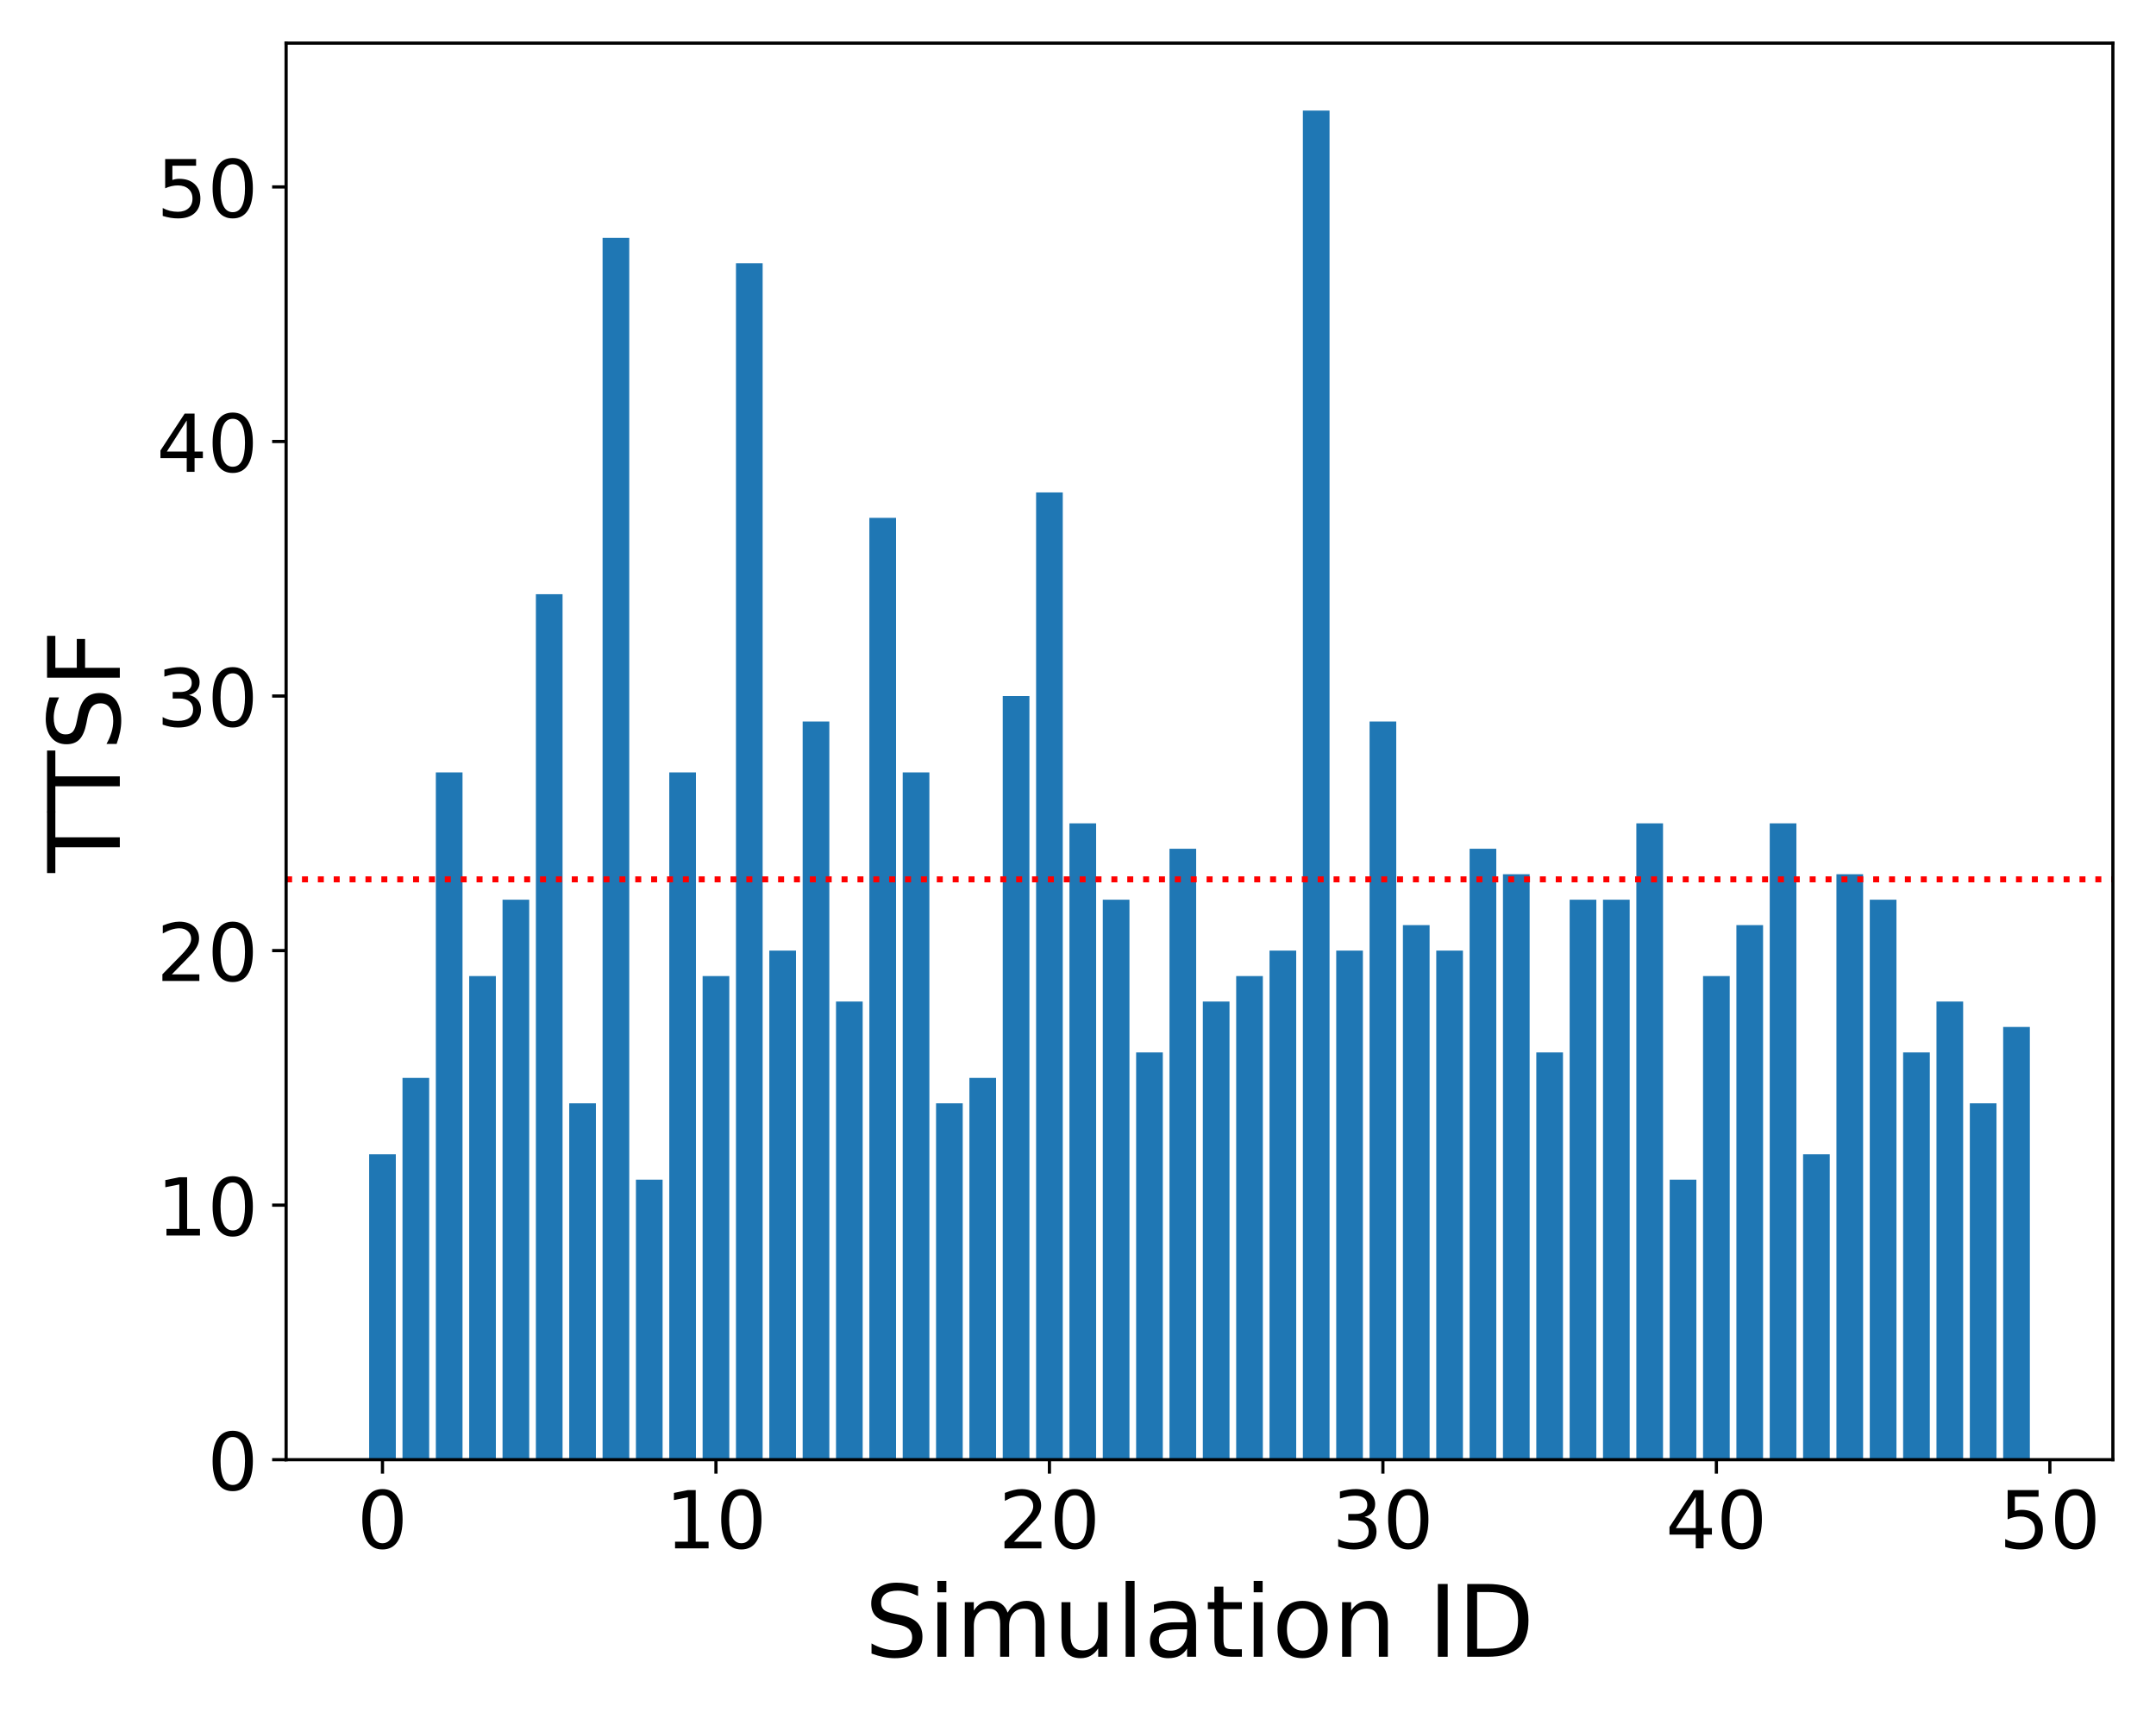
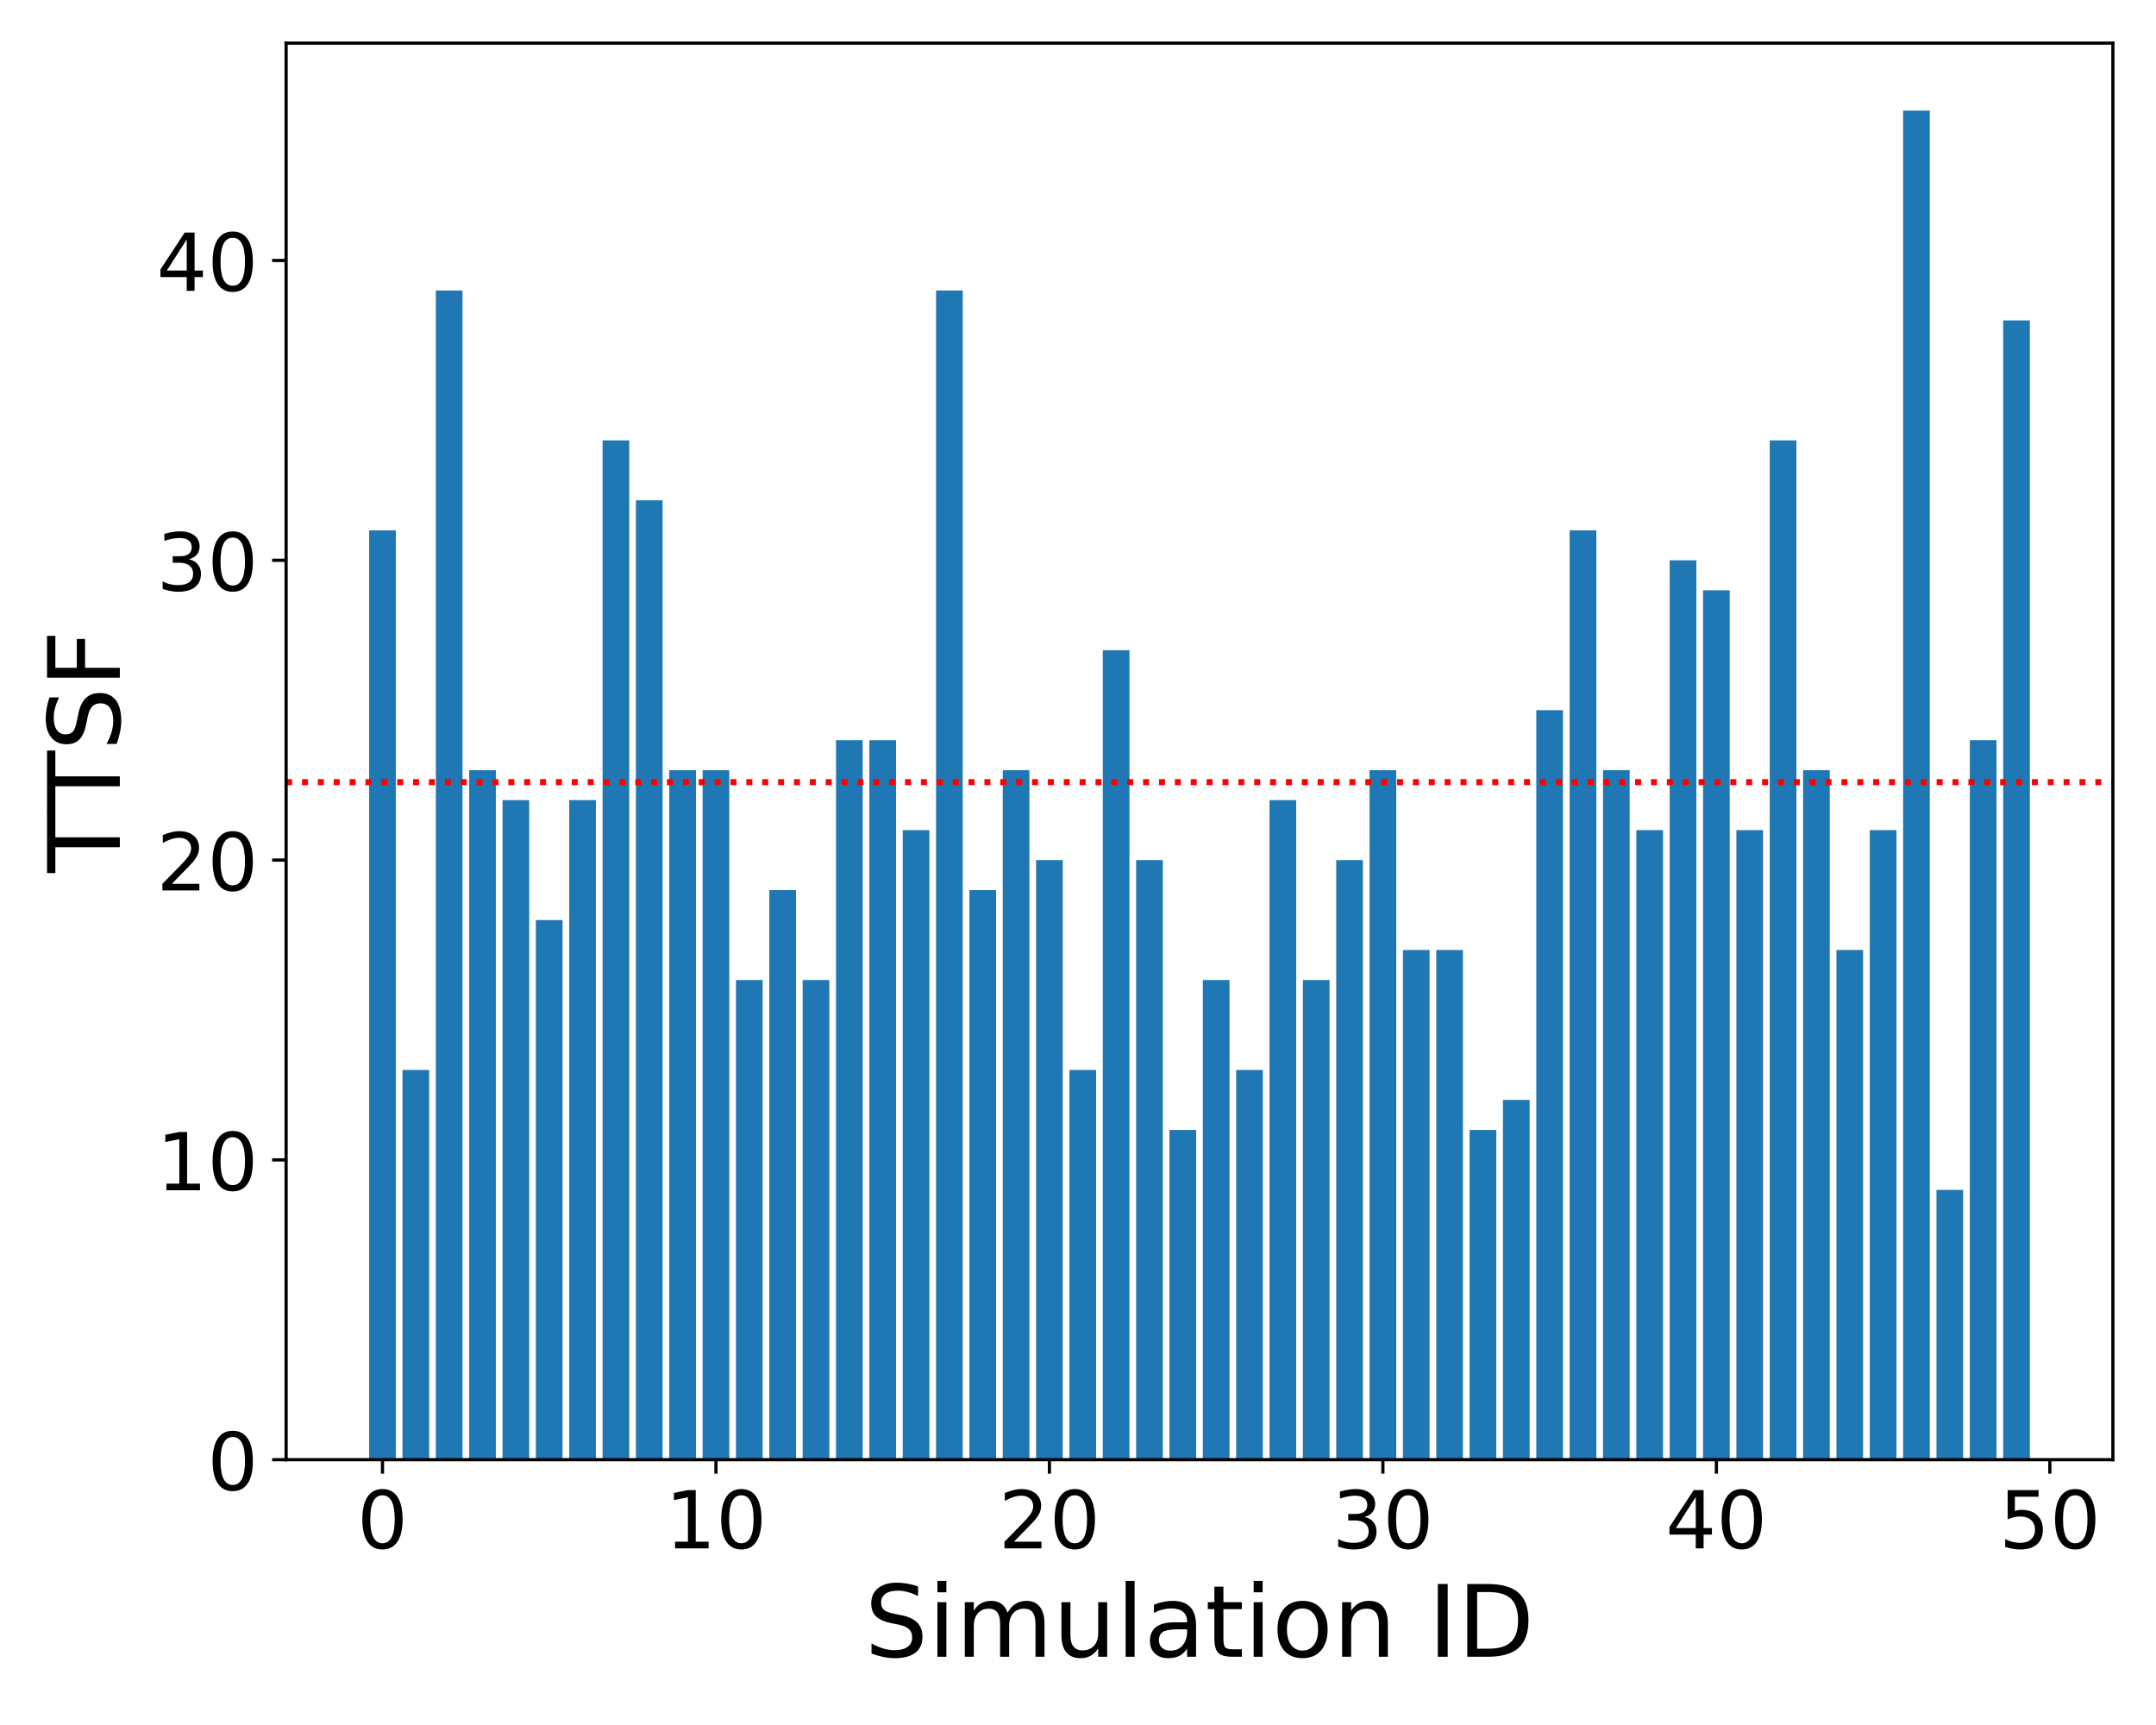
<svg xmlns="http://www.w3.org/2000/svg" xmlns:xlink="http://www.w3.org/1999/xlink" height="432pt" version="1.1" viewBox="0 0 540 432" width="540pt">
  <defs>
    <style type="text/css">
*{stroke-linecap:butt;stroke-linejoin:round;}
  </style>
  </defs>
  <g id="figure_1">
    <g id="patch_1">
      <path d="M 0 432  L 540 432  L 540 0  L 0 0  z " style="fill:#ffffff;" />
    </g>
    <g id="axes_1">
      <g id="patch_2">
        <path d="M 71.66 365.56  L 529.2 365.56  L 529.2 10.8  L 71.66 10.8  z " style="fill:#ffffff;" />
      </g>
      <g id="patch_3">
-         <path clip-path="url(#p7e9e606f21)" d="M 92.457 365.56  L 99.139 365.56  L 99.139 289.062  L 92.457 289.062  z " style="fill:#1f77b4;" />
+         <path clip-path="url(#p465ca186b0)" d="M 92.457 365.56  L 99.139 365.56  L 99.139 132.807  L 92.457 132.807  z " style="fill:#1f77b4;" />
      </g>
      <g id="patch_4">
-         <path clip-path="url(#p7e9e606f21)" d="M 100.81 365.56  L 107.491 365.56  L 107.491 269.937  L 100.81 269.937  z " style="fill:#1f77b4;" />
+         <path clip-path="url(#p465ca186b0)" d="M 100.81 365.56  L 107.491 365.56  L 107.491 267.954  L 100.81 267.954  z " style="fill:#1f77b4;" />
      </g>
      <g id="patch_5">
-         <path clip-path="url(#p7e9e606f21)" d="M 109.162 365.56  L 115.844 365.56  L 115.844 193.439  L 109.162 193.439  z " style="fill:#1f77b4;" />
+         <path clip-path="url(#p465ca186b0)" d="M 109.162 365.56  L 115.844 365.56  L 115.844 72.742  L 109.162 72.742  z " style="fill:#1f77b4;" />
      </g>
      <g id="patch_6">
-         <path clip-path="url(#p7e9e606f21)" d="M 117.514 365.56  L 124.196 365.56  L 124.196 244.438  L 117.514 244.438  z " style="fill:#1f77b4;" />
+         <path clip-path="url(#p465ca186b0)" d="M 117.514 365.56  L 124.196 365.56  L 124.196 192.873  L 117.514 192.873  z " style="fill:#1f77b4;" />
      </g>
      <g id="patch_7">
-         <path clip-path="url(#p7e9e606f21)" d="M 125.867 365.56  L 132.548 365.56  L 132.548 225.313  L 125.867 225.313  z " style="fill:#1f77b4;" />
+         <path clip-path="url(#p465ca186b0)" d="M 125.867 365.56  L 132.548 365.56  L 132.548 200.381  L 125.867 200.381  z " style="fill:#1f77b4;" />
      </g>
      <g id="patch_8">
-         <path clip-path="url(#p7e9e606f21)" d="M 134.219 365.56  L 140.901 365.56  L 140.901 148.815  L 134.219 148.815  z " style="fill:#1f77b4;" />
+         <path clip-path="url(#p465ca186b0)" d="M 134.219 365.56  L 140.901 365.56  L 140.901 230.413  L 134.219 230.413  z " style="fill:#1f77b4;" />
      </g>
      <g id="patch_9">
-         <path clip-path="url(#p7e9e606f21)" d="M 142.571 365.56  L 149.253 365.56  L 149.253 276.312  L 142.571 276.312  z " style="fill:#1f77b4;" />
+         <path clip-path="url(#p465ca186b0)" d="M 142.571 365.56  L 149.253 365.56  L 149.253 200.381  L 142.571 200.381  z " style="fill:#1f77b4;" />
      </g>
      <g id="patch_10">
-         <path clip-path="url(#p7e9e606f21)" d="M 150.924 365.56  L 157.605 365.56  L 157.605 59.568  L 150.924 59.568  z " style="fill:#1f77b4;" />
+         <path clip-path="url(#p465ca186b0)" d="M 150.924 365.56  L 157.605 365.56  L 157.605 110.283  L 150.924 110.283  z " style="fill:#1f77b4;" />
      </g>
      <g id="patch_11">
-         <path clip-path="url(#p7e9e606f21)" d="M 159.276 365.56  L 165.958 365.56  L 165.958 295.437  L 159.276 295.437  z " style="fill:#1f77b4;" />
+         <path clip-path="url(#p465ca186b0)" d="M 159.276 365.56  L 165.958 365.56  L 165.958 125.299  L 159.276 125.299  z " style="fill:#1f77b4;" />
      </g>
      <g id="patch_12">
-         <path clip-path="url(#p7e9e606f21)" d="M 167.628 365.56  L 174.31 365.56  L 174.31 193.439  L 167.628 193.439  z " style="fill:#1f77b4;" />
+         <path clip-path="url(#p465ca186b0)" d="M 167.628 365.56  L 174.31 365.56  L 174.31 192.873  L 167.628 192.873  z " style="fill:#1f77b4;" />
      </g>
      <g id="patch_13">
-         <path clip-path="url(#p7e9e606f21)" d="M 175.98 365.56  L 182.662 365.56  L 182.662 244.438  L 175.98 244.438  z " style="fill:#1f77b4;" />
+         <path clip-path="url(#p465ca186b0)" d="M 175.98 365.56  L 182.662 365.56  L 182.662 192.873  L 175.98 192.873  z " style="fill:#1f77b4;" />
      </g>
      <g id="patch_14">
-         <path clip-path="url(#p7e9e606f21)" d="M 184.333 365.56  L 191.015 365.56  L 191.015 65.942  L 184.333 65.942  z " style="fill:#1f77b4;" />
+         <path clip-path="url(#p465ca186b0)" d="M 184.333 365.56  L 191.015 365.56  L 191.015 245.43  L 184.333 245.43  z " style="fill:#1f77b4;" />
      </g>
      <g id="patch_15">
-         <path clip-path="url(#p7e9e606f21)" d="M 192.685 365.56  L 199.367 365.56  L 199.367 238.063  L 192.685 238.063  z " style="fill:#1f77b4;" />
+         <path clip-path="url(#p465ca186b0)" d="M 192.685 365.56  L 199.367 365.56  L 199.367 222.905  L 192.685 222.905  z " style="fill:#1f77b4;" />
      </g>
      <g id="patch_16">
-         <path clip-path="url(#p7e9e606f21)" d="M 201.037 365.56  L 207.719 365.56  L 207.719 180.69  L 201.037 180.69  z " style="fill:#1f77b4;" />
+         <path clip-path="url(#p465ca186b0)" d="M 201.037 365.56  L 207.719 365.56  L 207.719 245.43  L 201.037 245.43  z " style="fill:#1f77b4;" />
      </g>
      <g id="patch_17">
-         <path clip-path="url(#p7e9e606f21)" d="M 209.39 365.56  L 216.072 365.56  L 216.072 250.813  L 209.39 250.813  z " style="fill:#1f77b4;" />
+         <path clip-path="url(#p465ca186b0)" d="M 209.39 365.56  L 216.072 365.56  L 216.072 185.364  L 209.39 185.364  z " style="fill:#1f77b4;" />
      </g>
      <g id="patch_18">
-         <path clip-path="url(#p7e9e606f21)" d="M 217.742 365.56  L 224.424 365.56  L 224.424 129.691  L 217.742 129.691  z " style="fill:#1f77b4;" />
+         <path clip-path="url(#p465ca186b0)" d="M 217.742 365.56  L 224.424 365.56  L 224.424 185.364  L 217.742 185.364  z " style="fill:#1f77b4;" />
      </g>
      <g id="patch_19">
-         <path clip-path="url(#p7e9e606f21)" d="M 226.094 365.56  L 232.776 365.56  L 232.776 193.439  L 226.094 193.439  z " style="fill:#1f77b4;" />
+         <path clip-path="url(#p465ca186b0)" d="M 226.094 365.56  L 232.776 365.56  L 232.776 207.889  L 226.094 207.889  z " style="fill:#1f77b4;" />
      </g>
      <g id="patch_20">
-         <path clip-path="url(#p7e9e606f21)" d="M 234.447 365.56  L 241.129 365.56  L 241.129 276.312  L 234.447 276.312  z " style="fill:#1f77b4;" />
+         <path clip-path="url(#p465ca186b0)" d="M 234.447 365.56  L 241.129 365.56  L 241.129 72.742  L 234.447 72.742  z " style="fill:#1f77b4;" />
      </g>
      <g id="patch_21">
-         <path clip-path="url(#p7e9e606f21)" d="M 242.799 365.56  L 249.481 365.56  L 249.481 269.937  L 242.799 269.937  z " style="fill:#1f77b4;" />
+         <path clip-path="url(#p465ca186b0)" d="M 242.799 365.56  L 249.481 365.56  L 249.481 222.905  L 242.799 222.905  z " style="fill:#1f77b4;" />
      </g>
      <g id="patch_22">
-         <path clip-path="url(#p7e9e606f21)" d="M 251.151 365.56  L 257.833 365.56  L 257.833 174.315  L 251.151 174.315  z " style="fill:#1f77b4;" />
+         <path clip-path="url(#p465ca186b0)" d="M 251.151 365.56  L 257.833 365.56  L 257.833 192.873  L 251.151 192.873  z " style="fill:#1f77b4;" />
      </g>
      <g id="patch_23">
-         <path clip-path="url(#p7e9e606f21)" d="M 259.504 365.56  L 266.185 365.56  L 266.185 123.316  L 259.504 123.316  z " style="fill:#1f77b4;" />
+         <path clip-path="url(#p465ca186b0)" d="M 259.504 365.56  L 266.185 365.56  L 266.185 215.397  L 259.504 215.397  z " style="fill:#1f77b4;" />
      </g>
      <g id="patch_24">
-         <path clip-path="url(#p7e9e606f21)" d="M 267.856 365.56  L 274.538 365.56  L 274.538 206.189  L 267.856 206.189  z " style="fill:#1f77b4;" />
+         <path clip-path="url(#p465ca186b0)" d="M 267.856 365.56  L 274.538 365.56  L 274.538 267.954  L 267.856 267.954  z " style="fill:#1f77b4;" />
      </g>
      <g id="patch_25">
-         <path clip-path="url(#p7e9e606f21)" d="M 276.208 365.56  L 282.89 365.56  L 282.89 225.313  L 276.208 225.313  z " style="fill:#1f77b4;" />
+         <path clip-path="url(#p465ca186b0)" d="M 276.208 365.56  L 282.89 365.56  L 282.89 162.84  L 276.208 162.84  z " style="fill:#1f77b4;" />
      </g>
      <g id="patch_26">
-         <path clip-path="url(#p7e9e606f21)" d="M 284.561 365.56  L 291.242 365.56  L 291.242 263.563  L 284.561 263.563  z " style="fill:#1f77b4;" />
+         <path clip-path="url(#p465ca186b0)" d="M 284.561 365.56  L 291.242 365.56  L 291.242 215.397  L 284.561 215.397  z " style="fill:#1f77b4;" />
      </g>
      <g id="patch_27">
-         <path clip-path="url(#p7e9e606f21)" d="M 292.913 365.56  L 299.595 365.56  L 299.595 212.564  L 292.913 212.564  z " style="fill:#1f77b4;" />
+         <path clip-path="url(#p465ca186b0)" d="M 292.913 365.56  L 299.595 365.56  L 299.595 282.97  L 292.913 282.97  z " style="fill:#1f77b4;" />
      </g>
      <g id="patch_28">
-         <path clip-path="url(#p7e9e606f21)" d="M 301.265 365.56  L 307.947 365.56  L 307.947 250.813  L 301.265 250.813  z " style="fill:#1f77b4;" />
+         <path clip-path="url(#p465ca186b0)" d="M 301.265 365.56  L 307.947 365.56  L 307.947 245.43  L 301.265 245.43  z " style="fill:#1f77b4;" />
      </g>
      <g id="patch_29">
-         <path clip-path="url(#p7e9e606f21)" d="M 309.618 365.56  L 316.299 365.56  L 316.299 244.438  L 309.618 244.438  z " style="fill:#1f77b4;" />
+         <path clip-path="url(#p465ca186b0)" d="M 309.618 365.56  L 316.299 365.56  L 316.299 267.954  L 309.618 267.954  z " style="fill:#1f77b4;" />
      </g>
      <g id="patch_30">
-         <path clip-path="url(#p7e9e606f21)" d="M 317.97 365.56  L 324.652 365.56  L 324.652 238.063  L 317.97 238.063  z " style="fill:#1f77b4;" />
+         <path clip-path="url(#p465ca186b0)" d="M 317.97 365.56  L 324.652 365.56  L 324.652 200.381  L 317.97 200.381  z " style="fill:#1f77b4;" />
      </g>
      <g id="patch_31">
-         <path clip-path="url(#p7e9e606f21)" d="M 326.322 365.56  L 333.004 365.56  L 333.004 27.693  L 326.322 27.693  z " style="fill:#1f77b4;" />
+         <path clip-path="url(#p465ca186b0)" d="M 326.322 365.56  L 333.004 365.56  L 333.004 245.43  L 326.322 245.43  z " style="fill:#1f77b4;" />
      </g>
      <g id="patch_32">
-         <path clip-path="url(#p7e9e606f21)" d="M 334.675 365.56  L 341.356 365.56  L 341.356 238.063  L 334.675 238.063  z " style="fill:#1f77b4;" />
+         <path clip-path="url(#p465ca186b0)" d="M 334.675 365.56  L 341.356 365.56  L 341.356 215.397  L 334.675 215.397  z " style="fill:#1f77b4;" />
      </g>
      <g id="patch_33">
-         <path clip-path="url(#p7e9e606f21)" d="M 343.027 365.56  L 349.709 365.56  L 349.709 180.69  L 343.027 180.69  z " style="fill:#1f77b4;" />
+         <path clip-path="url(#p465ca186b0)" d="M 343.027 365.56  L 349.709 365.56  L 349.709 192.873  L 343.027 192.873  z " style="fill:#1f77b4;" />
      </g>
      <g id="patch_34">
-         <path clip-path="url(#p7e9e606f21)" d="M 351.379 365.56  L 358.061 365.56  L 358.061 231.688  L 351.379 231.688  z " style="fill:#1f77b4;" />
+         <path clip-path="url(#p465ca186b0)" d="M 351.379 365.56  L 358.061 365.56  L 358.061 237.921  L 351.379 237.921  z " style="fill:#1f77b4;" />
      </g>
      <g id="patch_35">
-         <path clip-path="url(#p7e9e606f21)" d="M 359.731 365.56  L 366.413 365.56  L 366.413 238.063  L 359.731 238.063  z " style="fill:#1f77b4;" />
+         <path clip-path="url(#p465ca186b0)" d="M 359.731 365.56  L 366.413 365.56  L 366.413 237.921  L 359.731 237.921  z " style="fill:#1f77b4;" />
      </g>
      <g id="patch_36">
-         <path clip-path="url(#p7e9e606f21)" d="M 368.084 365.56  L 374.766 365.56  L 374.766 212.564  L 368.084 212.564  z " style="fill:#1f77b4;" />
+         <path clip-path="url(#p465ca186b0)" d="M 368.084 365.56  L 374.766 365.56  L 374.766 282.97  L 368.084 282.97  z " style="fill:#1f77b4;" />
      </g>
      <g id="patch_37">
-         <path clip-path="url(#p7e9e606f21)" d="M 376.436 365.56  L 383.118 365.56  L 383.118 218.939  L 376.436 218.939  z " style="fill:#1f77b4;" />
+         <path clip-path="url(#p465ca186b0)" d="M 376.436 365.56  L 383.118 365.56  L 383.118 275.462  L 376.436 275.462  z " style="fill:#1f77b4;" />
      </g>
      <g id="patch_38">
-         <path clip-path="url(#p7e9e606f21)" d="M 384.788 365.56  L 391.47 365.56  L 391.47 263.563  L 384.788 263.563  z " style="fill:#1f77b4;" />
+         <path clip-path="url(#p465ca186b0)" d="M 384.788 365.56  L 391.47 365.56  L 391.47 177.856  L 384.788 177.856  z " style="fill:#1f77b4;" />
      </g>
      <g id="patch_39">
-         <path clip-path="url(#p7e9e606f21)" d="M 393.141 365.56  L 399.823 365.56  L 399.823 225.313  L 393.141 225.313  z " style="fill:#1f77b4;" />
+         <path clip-path="url(#p465ca186b0)" d="M 393.141 365.56  L 399.823 365.56  L 399.823 132.807  L 393.141 132.807  z " style="fill:#1f77b4;" />
      </g>
      <g id="patch_40">
-         <path clip-path="url(#p7e9e606f21)" d="M 401.493 365.56  L 408.175 365.56  L 408.175 225.313  L 401.493 225.313  z " style="fill:#1f77b4;" />
+         <path clip-path="url(#p465ca186b0)" d="M 401.493 365.56  L 408.175 365.56  L 408.175 192.873  L 401.493 192.873  z " style="fill:#1f77b4;" />
      </g>
      <g id="patch_41">
-         <path clip-path="url(#p7e9e606f21)" d="M 409.845 365.56  L 416.527 365.56  L 416.527 206.189  L 409.845 206.189  z " style="fill:#1f77b4;" />
+         <path clip-path="url(#p465ca186b0)" d="M 409.845 365.56  L 416.527 365.56  L 416.527 207.889  L 409.845 207.889  z " style="fill:#1f77b4;" />
      </g>
      <g id="patch_42">
-         <path clip-path="url(#p7e9e606f21)" d="M 418.198 365.56  L 424.88 365.56  L 424.88 295.437  L 418.198 295.437  z " style="fill:#1f77b4;" />
+         <path clip-path="url(#p465ca186b0)" d="M 418.198 365.56  L 424.88 365.56  L 424.88 140.316  L 418.198 140.316  z " style="fill:#1f77b4;" />
      </g>
      <g id="patch_43">
-         <path clip-path="url(#p7e9e606f21)" d="M 426.55 365.56  L 433.232 365.56  L 433.232 244.438  L 426.55 244.438  z " style="fill:#1f77b4;" />
+         <path clip-path="url(#p465ca186b0)" d="M 426.55 365.56  L 433.232 365.56  L 433.232 147.824  L 426.55 147.824  z " style="fill:#1f77b4;" />
      </g>
      <g id="patch_44">
-         <path clip-path="url(#p7e9e606f21)" d="M 434.902 365.56  L 441.584 365.56  L 441.584 231.688  L 434.902 231.688  z " style="fill:#1f77b4;" />
+         <path clip-path="url(#p465ca186b0)" d="M 434.902 365.56  L 441.584 365.56  L 441.584 207.889  L 434.902 207.889  z " style="fill:#1f77b4;" />
      </g>
      <g id="patch_45">
-         <path clip-path="url(#p7e9e606f21)" d="M 443.255 365.56  L 449.936 365.56  L 449.936 206.189  L 443.255 206.189  z " style="fill:#1f77b4;" />
+         <path clip-path="url(#p465ca186b0)" d="M 443.255 365.56  L 449.936 365.56  L 449.936 110.283  L 443.255 110.283  z " style="fill:#1f77b4;" />
      </g>
      <g id="patch_46">
-         <path clip-path="url(#p7e9e606f21)" d="M 451.607 365.56  L 458.289 365.56  L 458.289 289.062  L 451.607 289.062  z " style="fill:#1f77b4;" />
+         <path clip-path="url(#p465ca186b0)" d="M 451.607 365.56  L 458.289 365.56  L 458.289 192.873  L 451.607 192.873  z " style="fill:#1f77b4;" />
      </g>
      <g id="patch_47">
-         <path clip-path="url(#p7e9e606f21)" d="M 459.959 365.56  L 466.641 365.56  L 466.641 218.939  L 459.959 218.939  z " style="fill:#1f77b4;" />
+         <path clip-path="url(#p465ca186b0)" d="M 459.959 365.56  L 466.641 365.56  L 466.641 237.921  L 459.959 237.921  z " style="fill:#1f77b4;" />
      </g>
      <g id="patch_48">
-         <path clip-path="url(#p7e9e606f21)" d="M 468.312 365.56  L 474.993 365.56  L 474.993 225.313  L 468.312 225.313  z " style="fill:#1f77b4;" />
+         <path clip-path="url(#p465ca186b0)" d="M 468.312 365.56  L 474.993 365.56  L 474.993 207.889  L 468.312 207.889  z " style="fill:#1f77b4;" />
      </g>
      <g id="patch_49">
-         <path clip-path="url(#p7e9e606f21)" d="M 476.664 365.56  L 483.346 365.56  L 483.346 263.563  L 476.664 263.563  z " style="fill:#1f77b4;" />
+         <path clip-path="url(#p465ca186b0)" d="M 476.664 365.56  L 483.346 365.56  L 483.346 27.693  L 476.664 27.693  z " style="fill:#1f77b4;" />
      </g>
      <g id="patch_50">
-         <path clip-path="url(#p7e9e606f21)" d="M 485.016 365.56  L 491.698 365.56  L 491.698 250.813  L 485.016 250.813  z " style="fill:#1f77b4;" />
+         <path clip-path="url(#p465ca186b0)" d="M 485.016 365.56  L 491.698 365.56  L 491.698 297.987  L 485.016 297.987  z " style="fill:#1f77b4;" />
      </g>
      <g id="patch_51">
-         <path clip-path="url(#p7e9e606f21)" d="M 493.369 365.56  L 500.05 365.56  L 500.05 276.312  L 493.369 276.312  z " style="fill:#1f77b4;" />
+         <path clip-path="url(#p465ca186b0)" d="M 493.369 365.56  L 500.05 365.56  L 500.05 185.364  L 493.369 185.364  z " style="fill:#1f77b4;" />
      </g>
      <g id="patch_52">
-         <path clip-path="url(#p7e9e606f21)" d="M 501.721 365.56  L 508.403 365.56  L 508.403 257.188  L 501.721 257.188  z " style="fill:#1f77b4;" />
+         <path clip-path="url(#p465ca186b0)" d="M 501.721 365.56  L 508.403 365.56  L 508.403 80.25  L 501.721 80.25  z " style="fill:#1f77b4;" />
      </g>
      <g id="matplotlib.axis_1">
        <g id="xtick_1">
          <g id="line2d_1">
            <defs>
-               <path d="M 0 0  L 0 3.5  " id="m8326575a56" style="stroke:#000000;stroke-width:0.8;" />
-             </defs>
-             <g>
-               <use style="stroke:#000000;stroke-width:0.8;" x="95.798" xlink:href="#m8326575a56" y="365.56" />
+               <path d="M 0 0  L 0 3.5  " id="mf72cc2d0cd" style="stroke:#000000;stroke-width:0.8;" />
+             </defs>
+             <g>
+               <use style="stroke:#000000;stroke-width:0.8;" x="95.798" xlink:href="#mf72cc2d0cd" y="365.56" />
            </g>
          </g>
          <g id="text_1">
            <defs>
              <path d="M 31.781 66.406  Q 24.172 66.406 20.328 58.906  Q 16.5 51.422 16.5 36.375  Q 16.5 21.391 20.328 13.891  Q 24.172 6.391 31.781 6.391  Q 39.453 6.391 43.281 13.891  Q 47.125 21.391 47.125 36.375  Q 47.125 51.422 43.281 58.906  Q 39.453 66.406 31.781 66.406  z M 31.781 74.219  Q 44.047 74.219 50.516 64.516  Q 56.984 54.828 56.984 36.375  Q 56.984 17.969 50.516 8.266  Q 44.047 -1.422 31.781 -1.422  Q 19.531 -1.422 13.062 8.266  Q 6.594 17.969 6.594 36.375  Q 6.594 54.828 13.062 64.516  Q 19.531 74.219 31.781 74.219  z " id="DejaVuSans-48" />
            </defs>
            <g transform="translate(89.4357 387.7569)scale(0.2 -0.2)">
              <use xlink:href="#DejaVuSans-48" />
            </g>
          </g>
        </g>
        <g id="xtick_2">
          <g id="line2d_2">
            <g>
-               <use style="stroke:#000000;stroke-width:0.8;" x="179.321" xlink:href="#m8326575a56" y="365.56" />
+               <use style="stroke:#000000;stroke-width:0.8;" x="179.321" xlink:href="#mf72cc2d0cd" y="365.56" />
            </g>
          </g>
          <g id="text_2">
            <defs>
              <path d="M 12.406 8.297  L 28.516 8.297  L 28.516 63.922  L 10.984 60.406  L 10.984 69.391  L 28.422 72.906  L 38.281 72.906  L 38.281 8.297  L 54.391 8.297  L 54.391 0  L 12.406 0  z " id="DejaVuSans-49" />
            </defs>
            <g transform="translate(166.5964 387.7569)scale(0.2 -0.2)">
              <use xlink:href="#DejaVuSans-49" />
              <use x="63.623" xlink:href="#DejaVuSans-48" />
            </g>
          </g>
        </g>
        <g id="xtick_3">
          <g id="line2d_3">
            <g>
-               <use style="stroke:#000000;stroke-width:0.8;" x="262.845" xlink:href="#m8326575a56" y="365.56" />
+               <use style="stroke:#000000;stroke-width:0.8;" x="262.845" xlink:href="#mf72cc2d0cd" y="365.56" />
            </g>
          </g>
          <g id="text_3">
            <defs>
              <path d="M 19.188 8.297  L 53.609 8.297  L 53.609 0  L 7.328 0  L 7.328 8.297  Q 12.938 14.109 22.625 23.891  Q 32.328 33.688 34.812 36.531  Q 39.547 41.844 41.422 45.531  Q 43.312 49.219 43.312 52.781  Q 43.312 58.594 39.234 62.25  Q 35.156 65.922 28.609 65.922  Q 23.969 65.922 18.812 64.312  Q 13.672 62.703 7.812 59.422  L 7.812 69.391  Q 13.766 71.781 18.938 73  Q 24.125 74.219 28.422 74.219  Q 39.75 74.219 46.484 68.547  Q 53.219 62.891 53.219 53.422  Q 53.219 48.922 51.531 44.891  Q 49.859 40.875 45.406 35.406  Q 44.188 33.984 37.641 27.219  Q 31.109 20.453 19.188 8.297  z " id="DejaVuSans-50" />
            </defs>
            <g transform="translate(250.1196 387.7569)scale(0.2 -0.2)">
              <use xlink:href="#DejaVuSans-50" />
              <use x="63.623" xlink:href="#DejaVuSans-48" />
            </g>
          </g>
        </g>
        <g id="xtick_4">
          <g id="line2d_4">
            <g>
-               <use style="stroke:#000000;stroke-width:0.8;" x="346.368" xlink:href="#m8326575a56" y="365.56" />
+               <use style="stroke:#000000;stroke-width:0.8;" x="346.368" xlink:href="#mf72cc2d0cd" y="365.56" />
            </g>
          </g>
          <g id="text_4">
            <defs>
              <path d="M 40.578 39.312  Q 47.656 37.797 51.625 33  Q 55.609 28.219 55.609 21.188  Q 55.609 10.406 48.188 4.484  Q 40.766 -1.422 27.094 -1.422  Q 22.516 -1.422 17.656 -0.516  Q 12.797 0.391 7.625 2.203  L 7.625 11.719  Q 11.719 9.328 16.594 8.109  Q 21.484 6.891 26.812 6.891  Q 36.078 6.891 40.938 10.547  Q 45.797 14.203 45.797 21.188  Q 45.797 27.641 41.281 31.266  Q 36.766 34.906 28.719 34.906  L 20.219 34.906  L 20.219 43.016  L 29.109 43.016  Q 36.375 43.016 40.234 45.922  Q 44.094 48.828 44.094 54.297  Q 44.094 59.906 40.109 62.906  Q 36.141 65.922 28.719 65.922  Q 24.656 65.922 20.016 65.031  Q 15.375 64.156 9.812 62.312  L 9.812 71.094  Q 15.438 72.656 20.344 73.438  Q 25.25 74.219 29.594 74.219  Q 40.828 74.219 47.359 69.109  Q 53.906 64.016 53.906 55.328  Q 53.906 49.266 50.438 45.094  Q 46.969 40.922 40.578 39.312  z " id="DejaVuSans-51" />
            </defs>
            <g transform="translate(333.6428 387.7569)scale(0.2 -0.2)">
              <use xlink:href="#DejaVuSans-51" />
              <use x="63.623" xlink:href="#DejaVuSans-48" />
            </g>
          </g>
        </g>
        <g id="xtick_5">
          <g id="line2d_5">
            <g>
-               <use style="stroke:#000000;stroke-width:0.8;" x="429.891" xlink:href="#m8326575a56" y="365.56" />
+               <use style="stroke:#000000;stroke-width:0.8;" x="429.891" xlink:href="#mf72cc2d0cd" y="365.56" />
            </g>
          </g>
          <g id="text_5">
            <defs>
              <path d="M 37.797 64.312  L 12.891 25.391  L 37.797 25.391  z M 35.203 72.906  L 47.609 72.906  L 47.609 25.391  L 58.016 25.391  L 58.016 17.188  L 47.609 17.188  L 47.609 0  L 37.797 0  L 37.797 17.188  L 4.891 17.188  L 4.891 26.703  z " id="DejaVuSans-52" />
            </defs>
            <g transform="translate(417.1659 387.7569)scale(0.2 -0.2)">
              <use xlink:href="#DejaVuSans-52" />
              <use x="63.623" xlink:href="#DejaVuSans-48" />
            </g>
          </g>
        </g>
        <g id="xtick_6">
          <g id="line2d_6">
            <g>
-               <use style="stroke:#000000;stroke-width:0.8;" x="513.414" xlink:href="#m8326575a56" y="365.56" />
+               <use style="stroke:#000000;stroke-width:0.8;" x="513.414" xlink:href="#mf72cc2d0cd" y="365.56" />
            </g>
          </g>
          <g id="text_6">
            <defs>
              <path d="M 10.797 72.906  L 49.516 72.906  L 49.516 64.594  L 19.828 64.594  L 19.828 46.734  Q 21.969 47.469 24.109 47.828  Q 26.266 48.188 28.422 48.188  Q 40.625 48.188 47.75 41.5  Q 54.891 34.812 54.891 23.391  Q 54.891 11.625 47.562 5.094  Q 40.234 -1.422 26.906 -1.422  Q 22.312 -1.422 17.547 -0.641  Q 12.797 0.141 7.719 1.703  L 7.719 11.625  Q 12.109 9.234 16.797 8.062  Q 21.484 6.891 26.703 6.891  Q 35.156 6.891 40.078 11.328  Q 45.016 15.766 45.016 23.391  Q 45.016 31 40.078 35.438  Q 35.156 39.891 26.703 39.891  Q 22.75 39.891 18.812 39.016  Q 14.891 38.141 10.797 36.281  z " id="DejaVuSans-53" />
            </defs>
            <g transform="translate(500.6891 387.7569)scale(0.2 -0.2)">
              <use xlink:href="#DejaVuSans-53" />
              <use x="63.623" xlink:href="#DejaVuSans-48" />
            </g>
          </g>
        </g>
        <g id="text_7">
          <defs>
            <path d="M 53.516 70.516  L 53.516 60.891  Q 47.906 63.578 42.922 64.891  Q 37.938 66.219 33.297 66.219  Q 25.25 66.219 20.875 63.094  Q 16.5 59.969 16.5 54.203  Q 16.5 49.359 19.406 46.891  Q 22.312 44.438 30.422 42.922  L 36.375 41.703  Q 47.406 39.594 52.656 34.297  Q 57.906 29 57.906 20.125  Q 57.906 9.516 50.797 4.047  Q 43.703 -1.422 29.984 -1.422  Q 24.812 -1.422 18.969 -0.25  Q 13.141 0.922 6.891 3.219  L 6.891 13.375  Q 12.891 10.016 18.656 8.297  Q 24.422 6.594 29.984 6.594  Q 38.422 6.594 43.016 9.906  Q 47.609 13.234 47.609 19.391  Q 47.609 24.75 44.312 27.781  Q 41.016 30.812 33.5 32.328  L 27.484 33.5  Q 16.453 35.688 11.516 40.375  Q 6.594 45.062 6.594 53.422  Q 6.594 63.094 13.406 68.656  Q 20.219 74.219 32.172 74.219  Q 37.312 74.219 42.625 73.281  Q 47.953 72.359 53.516 70.516  z " id="DejaVuSans-83" />
            <path d="M 9.422 54.688  L 18.406 54.688  L 18.406 0  L 9.422 0  z M 9.422 75.984  L 18.406 75.984  L 18.406 64.594  L 9.422 64.594  z " id="DejaVuSans-105" />
            <path d="M 52 44.188  Q 55.375 50.25 60.062 53.125  Q 64.75 56 71.094 56  Q 79.641 56 84.281 50.016  Q 88.922 44.047 88.922 33.016  L 88.922 0  L 79.891 0  L 79.891 32.719  Q 79.891 40.578 77.094 44.375  Q 74.312 48.188 68.609 48.188  Q 61.625 48.188 57.562 43.547  Q 53.516 38.922 53.516 30.906  L 53.516 0  L 44.484 0  L 44.484 32.719  Q 44.484 40.625 41.703 44.406  Q 38.922 48.188 33.109 48.188  Q 26.219 48.188 22.156 43.531  Q 18.109 38.875 18.109 30.906  L 18.109 0  L 9.078 0  L 9.078 54.688  L 18.109 54.688  L 18.109 46.188  Q 21.188 51.219 25.484 53.609  Q 29.781 56 35.688 56  Q 41.656 56 45.828 52.969  Q 50 49.953 52 44.188  z " id="DejaVuSans-109" />
            <path d="M 8.5 21.578  L 8.5 54.688  L 17.484 54.688  L 17.484 21.922  Q 17.484 14.156 20.5 10.266  Q 23.531 6.391 29.594 6.391  Q 36.859 6.391 41.078 11.031  Q 45.312 15.672 45.312 23.688  L 45.312 54.688  L 54.297 54.688  L 54.297 0  L 45.312 0  L 45.312 8.406  Q 42.047 3.422 37.719 1  Q 33.406 -1.422 27.688 -1.422  Q 18.266 -1.422 13.375 4.438  Q 8.5 10.297 8.5 21.578  z M 31.109 56  z " id="DejaVuSans-117" />
            <path d="M 9.422 75.984  L 18.406 75.984  L 18.406 0  L 9.422 0  z " id="DejaVuSans-108" />
            <path d="M 34.281 27.484  Q 23.391 27.484 19.188 25  Q 14.984 22.516 14.984 16.5  Q 14.984 11.719 18.141 8.906  Q 21.297 6.109 26.703 6.109  Q 34.188 6.109 38.703 11.406  Q 43.219 16.703 43.219 25.484  L 43.219 27.484  z M 52.203 31.203  L 52.203 0  L 43.219 0  L 43.219 8.297  Q 40.141 3.328 35.547 0.953  Q 30.953 -1.422 24.312 -1.422  Q 15.922 -1.422 10.953 3.297  Q 6 8.016 6 15.922  Q 6 25.141 12.172 29.828  Q 18.359 34.516 30.609 34.516  L 43.219 34.516  L 43.219 35.406  Q 43.219 41.609 39.141 45  Q 35.062 48.391 27.688 48.391  Q 23 48.391 18.547 47.266  Q 14.109 46.141 10.016 43.891  L 10.016 52.203  Q 14.938 54.109 19.578 55.047  Q 24.219 56 28.609 56  Q 40.484 56 46.344 49.844  Q 52.203 43.703 52.203 31.203  z " id="DejaVuSans-97" />
            <path d="M 18.312 70.219  L 18.312 54.688  L 36.812 54.688  L 36.812 47.703  L 18.312 47.703  L 18.312 18.016  Q 18.312 11.328 20.141 9.422  Q 21.969 7.516 27.594 7.516  L 36.812 7.516  L 36.812 0  L 27.594 0  Q 17.188 0 13.234 3.875  Q 9.281 7.766 9.281 18.016  L 9.281 47.703  L 2.688 47.703  L 2.688 54.688  L 9.281 54.688  L 9.281 70.219  z " id="DejaVuSans-116" />
            <path d="M 30.609 48.391  Q 23.391 48.391 19.188 42.75  Q 14.984 37.109 14.984 27.297  Q 14.984 17.484 19.156 11.844  Q 23.344 6.203 30.609 6.203  Q 37.797 6.203 41.984 11.859  Q 46.188 17.531 46.188 27.297  Q 46.188 37.016 41.984 42.703  Q 37.797 48.391 30.609 48.391  z M 30.609 56  Q 42.328 56 49.016 48.375  Q 55.719 40.766 55.719 27.297  Q 55.719 13.875 49.016 6.219  Q 42.328 -1.422 30.609 -1.422  Q 18.844 -1.422 12.172 6.219  Q 5.516 13.875 5.516 27.297  Q 5.516 40.766 12.172 48.375  Q 18.844 56 30.609 56  z " id="DejaVuSans-111" />
            <path d="M 54.891 33.016  L 54.891 0  L 45.906 0  L 45.906 32.719  Q 45.906 40.484 42.875 44.328  Q 39.844 48.188 33.797 48.188  Q 26.516 48.188 22.312 43.547  Q 18.109 38.922 18.109 30.906  L 18.109 0  L 9.078 0  L 9.078 54.688  L 18.109 54.688  L 18.109 46.188  Q 21.344 51.125 25.703 53.562  Q 30.078 56 35.797 56  Q 45.219 56 50.047 50.172  Q 54.891 44.344 54.891 33.016  z " id="DejaVuSans-110" />
            <path id="DejaVuSans-32" />
            <path d="M 9.812 72.906  L 19.672 72.906  L 19.672 0  L 9.812 0  z " id="DejaVuSans-73" />
            <path d="M 19.672 64.797  L 19.672 8.109  L 31.594 8.109  Q 46.688 8.109 53.688 14.938  Q 60.688 21.781 60.688 36.531  Q 60.688 51.172 53.688 57.984  Q 46.688 64.797 31.594 64.797  z M 9.812 72.906  L 30.078 72.906  Q 51.266 72.906 61.172 64.094  Q 71.094 55.281 71.094 36.531  Q 71.094 17.672 61.125 8.828  Q 51.172 0 30.078 0  L 9.812 0  z " id="DejaVuSans-68" />
          </defs>
          <g transform="translate(216.5628 414.9123)scale(0.25 -0.25)">
            <use xlink:href="#DejaVuSans-83" />
            <use x="63.477" xlink:href="#DejaVuSans-105" />
            <use x="91.26" xlink:href="#DejaVuSans-109" />
            <use x="188.672" xlink:href="#DejaVuSans-117" />
            <use x="252.051" xlink:href="#DejaVuSans-108" />
            <use x="279.834" xlink:href="#DejaVuSans-97" />
            <use x="341.113" xlink:href="#DejaVuSans-116" />
            <use x="380.322" xlink:href="#DejaVuSans-105" />
            <use x="408.105" xlink:href="#DejaVuSans-111" />
            <use x="469.287" xlink:href="#DejaVuSans-110" />
            <use x="532.666" xlink:href="#DejaVuSans-32" />
            <use x="564.453" xlink:href="#DejaVuSans-73" />
            <use x="593.945" xlink:href="#DejaVuSans-68" />
          </g>
        </g>
      </g>
      <g id="matplotlib.axis_2">
        <g id="ytick_1">
          <g id="line2d_7">
            <defs>
-               <path d="M 0 0  L -3.5 0  " id="m8a2fb0b1ba" style="stroke:#000000;stroke-width:0.8;" />
-             </defs>
-             <g>
-               <use style="stroke:#000000;stroke-width:0.8;" x="71.66" xlink:href="#m8a2fb0b1ba" y="365.56" />
+               <path d="M 0 0  L -3.5 0  " id="m17c8f89551" style="stroke:#000000;stroke-width:0.8;" />
+             </defs>
+             <g>
+               <use style="stroke:#000000;stroke-width:0.8;" x="71.66" xlink:href="#m17c8f89551" y="365.56" />
            </g>
          </g>
          <g id="text_8">
            <g transform="translate(51.935 373.1584)scale(0.2 -0.2)">
              <use xlink:href="#DejaVuSans-48" />
            </g>
          </g>
        </g>
        <g id="ytick_2">
          <g id="line2d_8">
            <g>
-               <use style="stroke:#000000;stroke-width:0.8;" x="71.66" xlink:href="#m8a2fb0b1ba" y="301.812" />
+               <use style="stroke:#000000;stroke-width:0.8;" x="71.66" xlink:href="#m17c8f89551" y="290.479" />
            </g>
          </g>
          <g id="text_9">
-             <g transform="translate(39.21 309.41)scale(0.2 -0.2)">
+             <g transform="translate(39.21 298.077)scale(0.2 -0.2)">
              <use xlink:href="#DejaVuSans-49" />
              <use x="63.623" xlink:href="#DejaVuSans-48" />
            </g>
          </g>
        </g>
        <g id="ytick_3">
          <g id="line2d_9">
            <g>
-               <use style="stroke:#000000;stroke-width:0.8;" x="71.66" xlink:href="#m8a2fb0b1ba" y="238.063" />
+               <use style="stroke:#000000;stroke-width:0.8;" x="71.66" xlink:href="#m17c8f89551" y="215.397" />
            </g>
          </g>
          <g id="text_10">
-             <g transform="translate(39.21 245.6616)scale(0.2 -0.2)">
+             <g transform="translate(39.21 222.9955)scale(0.2 -0.2)">
              <use xlink:href="#DejaVuSans-50" />
              <use x="63.623" xlink:href="#DejaVuSans-48" />
            </g>
          </g>
        </g>
        <g id="ytick_4">
          <g id="line2d_10">
            <g>
-               <use style="stroke:#000000;stroke-width:0.8;" x="71.66" xlink:href="#m8a2fb0b1ba" y="174.315" />
+               <use style="stroke:#000000;stroke-width:0.8;" x="71.66" xlink:href="#m17c8f89551" y="140.316" />
            </g>
          </g>
          <g id="text_11">
-             <g transform="translate(39.21 181.9132)scale(0.2 -0.2)">
+             <g transform="translate(39.21 147.914)scale(0.2 -0.2)">
              <use xlink:href="#DejaVuSans-51" />
              <use x="63.623" xlink:href="#DejaVuSans-48" />
            </g>
          </g>
        </g>
        <g id="ytick_5">
          <g id="line2d_11">
            <g>
-               <use style="stroke:#000000;stroke-width:0.8;" x="71.66" xlink:href="#m8a2fb0b1ba" y="110.566" />
+               <use style="stroke:#000000;stroke-width:0.8;" x="71.66" xlink:href="#m17c8f89551" y="65.234" />
            </g>
          </g>
          <g id="text_12">
-             <g transform="translate(39.21 118.1647)scale(0.2 -0.2)">
+             <g transform="translate(39.21 72.83251)scale(0.2 -0.2)">
              <use xlink:href="#DejaVuSans-52" />
              <use x="63.623" xlink:href="#DejaVuSans-48" />
            </g>
          </g>
        </g>
-         <g id="ytick_6">
-           <g id="line2d_12">
-             <g>
-               <use style="stroke:#000000;stroke-width:0.8;" x="71.66" xlink:href="#m8a2fb0b1ba" y="46.818" />
-             </g>
-           </g>
-           <g id="text_13">
-             <g transform="translate(39.21 54.4163)scale(0.2 -0.2)">
-               <use xlink:href="#DejaVuSans-53" />
-               <use x="63.623" xlink:href="#DejaVuSans-48" />
-             </g>
-           </g>
-         </g>
-         <g id="text_14">
+         <g id="text_13">
          <defs>
            <path d="M -0.297 72.906  L 61.375 72.906  L 61.375 64.594  L 35.5 64.594  L 35.5 0  L 25.594 0  L 25.594 64.594  L -0.297 64.594  z " id="DejaVuSans-84" />
            <path d="M 9.812 72.906  L 51.703 72.906  L 51.703 64.594  L 19.672 64.594  L 19.672 43.109  L 48.578 43.109  L 48.578 34.812  L 19.672 34.812  L 19.672 0  L 9.812 0  z " id="DejaVuSans-70" />
          </defs>
          <g transform="translate(30.01078 218.5726)rotate(-90)scale(0.25 -0.25)">
            <use xlink:href="#DejaVuSans-84" />
            <use x="61.068" xlink:href="#DejaVuSans-84" />
            <use x="122.152" xlink:href="#DejaVuSans-83" />
            <use x="185.629" xlink:href="#DejaVuSans-70" />
          </g>
        </g>
      </g>
-       <g id="line2d_13">
-         <path clip-path="url(#p7e9e606f21)" d="M 71.66 220.214  L 529.2 220.214  " style="fill:none;stroke:#ff0000;stroke-dasharray:1.5,2.475;stroke-dashoffset:0;stroke-width:1.5;" />
+       <g id="line2d_12">
+         <path clip-path="url(#p465ca186b0)" d="M 71.66 195.876  L 529.2 195.876  " style="fill:none;stroke:#ff0000;stroke-dasharray:1.5,2.475;stroke-dashoffset:0;stroke-width:1.5;" />
      </g>
      <g id="patch_53">
        <path d="M 71.66 365.56  L 71.66 10.8  " style="fill:none;stroke:#000000;stroke-linecap:square;stroke-linejoin:miter;stroke-width:0.8;" />
      </g>
      <g id="patch_54">
        <path d="M 529.2 365.56  L 529.2 10.8  " style="fill:none;stroke:#000000;stroke-linecap:square;stroke-linejoin:miter;stroke-width:0.8;" />
      </g>
      <g id="patch_55">
        <path d="M 71.66 365.56  L 529.2 365.56  " style="fill:none;stroke:#000000;stroke-linecap:square;stroke-linejoin:miter;stroke-width:0.8;" />
      </g>
      <g id="patch_56">
        <path d="M 71.66 10.8  L 529.2 10.8  " style="fill:none;stroke:#000000;stroke-linecap:square;stroke-linejoin:miter;stroke-width:0.8;" />
      </g>
    </g>
  </g>
  <defs>
-     <clipPath id="p7e9e606f21">
+     <clipPath id="p465ca186b0">
      <rect height="354.76" width="457.54" x="71.66" y="10.8" />
    </clipPath>
  </defs>
</svg>
